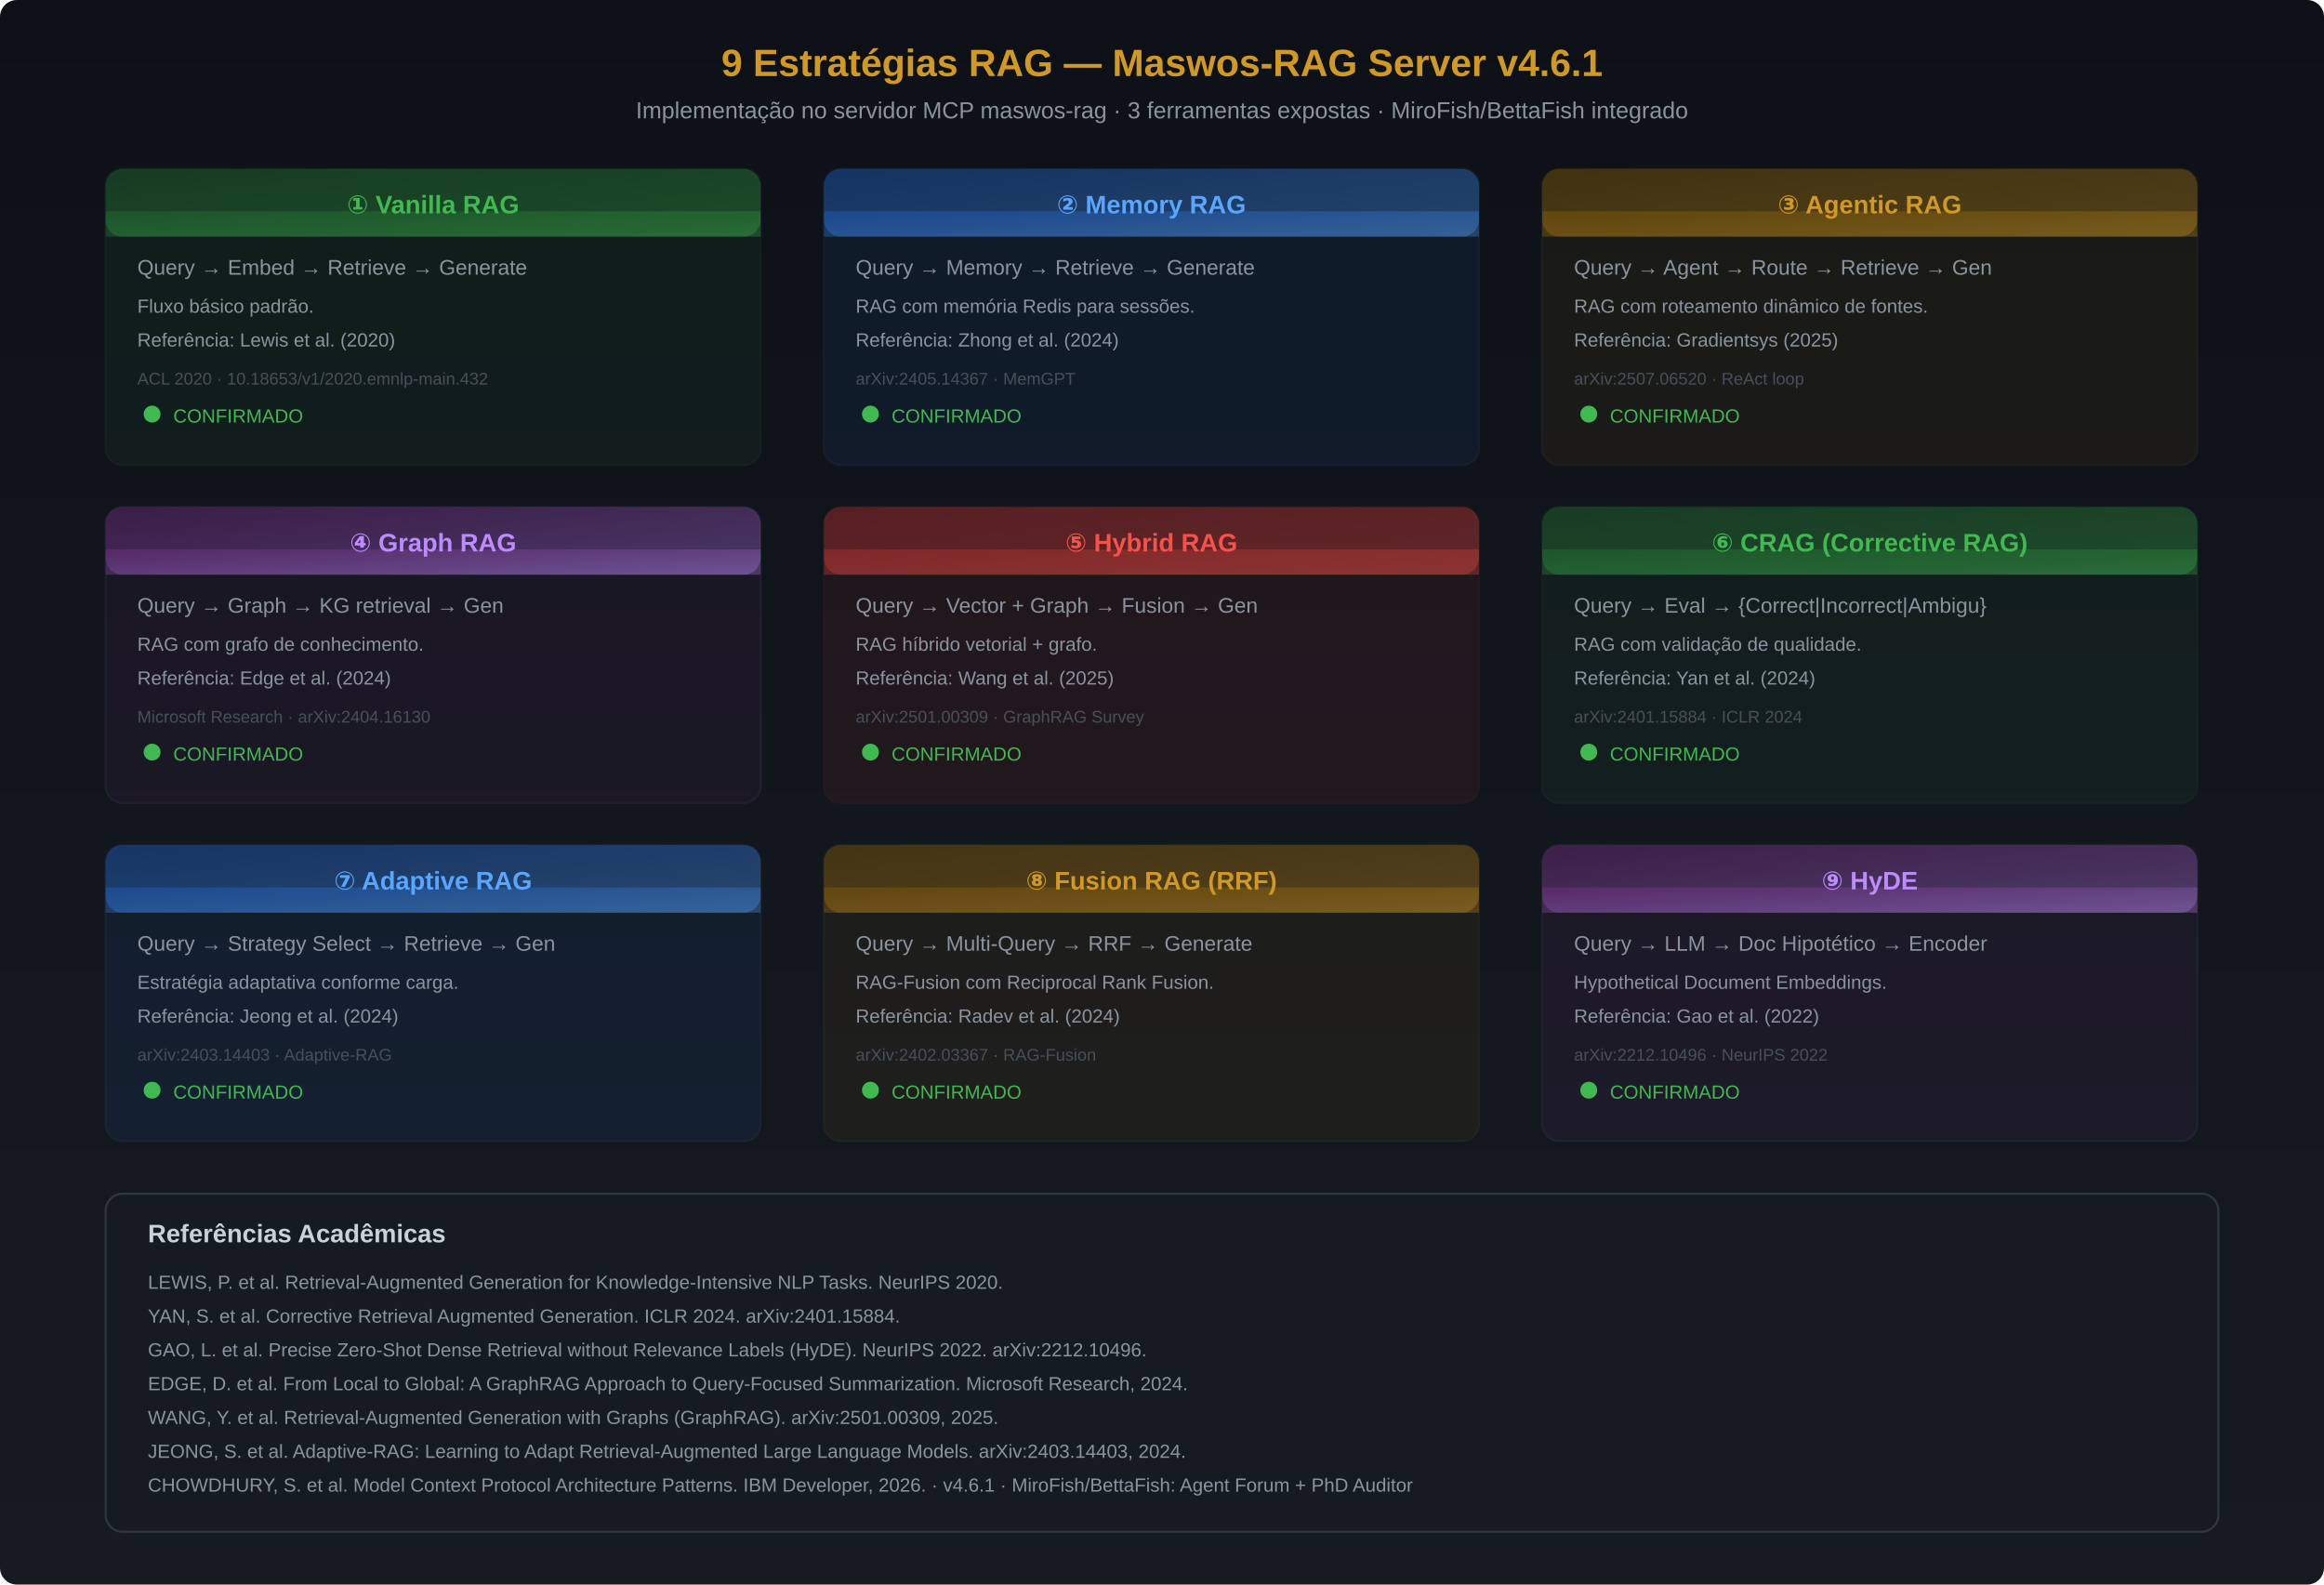
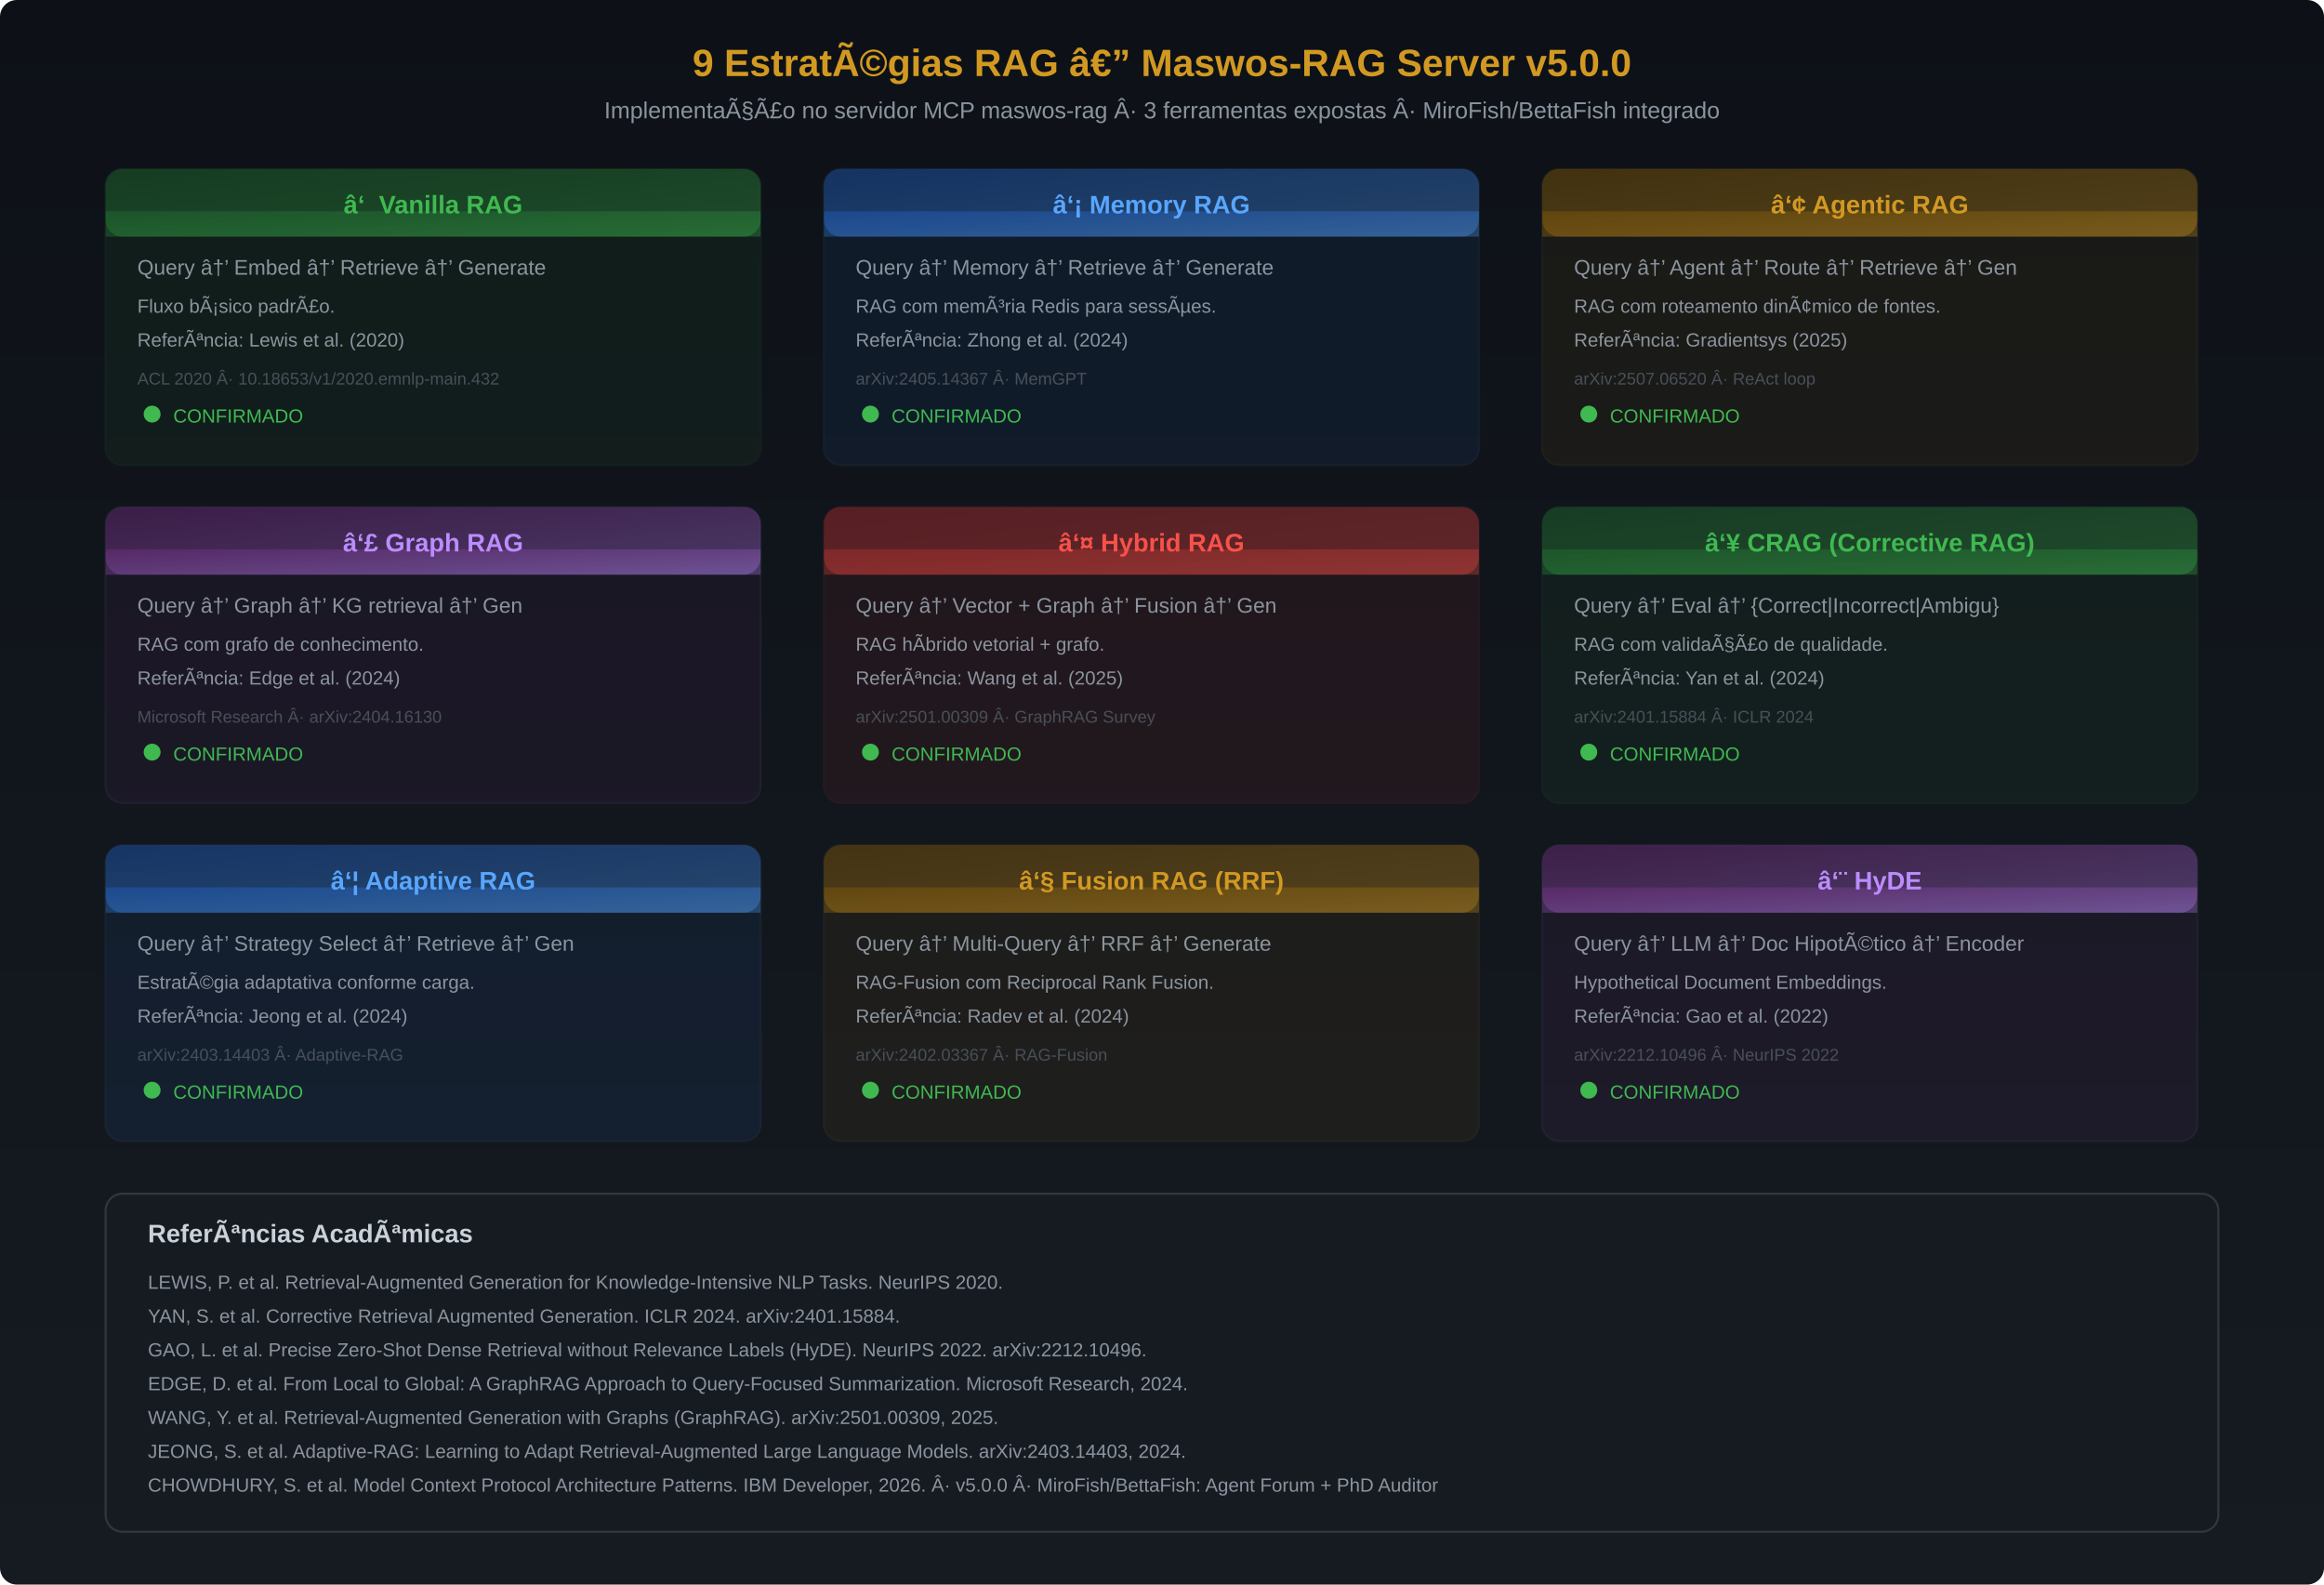
<svg xmlns="http://www.w3.org/2000/svg" viewBox="0 0 1100 750" font-family="Segoe UI, Arial, sans-serif">
  <defs>
    <linearGradient id="bg" x1="0" y1="0" x2="0" y2="1">
      <stop offset="0%" stop-color="#0d1117" />
      <stop offset="100%" stop-color="#161b22" />
    </linearGradient>
    <linearGradient id="s1" x1="0" y1="0" x2="1" y2="1">
      <stop offset="0%" stop-color="#238636" />
      <stop offset="100%" stop-color="#3fb950" />
    </linearGradient>
    <linearGradient id="s2" x1="0" y1="0" x2="1" y2="1">
      <stop offset="0%" stop-color="#1f6feb" />
      <stop offset="100%" stop-color="#58a6ff" />
    </linearGradient>
    <linearGradient id="s3" x1="0" y1="0" x2="1" y2="1">
      <stop offset="0%" stop-color="#9e6a03" />
      <stop offset="100%" stop-color="#d29922" />
    </linearGradient>
    <linearGradient id="s4" x1="0" y1="0" x2="1" y2="1">
      <stop offset="0%" stop-color="#8b2f97" />
      <stop offset="100%" stop-color="#bc8cff" />
    </linearGradient>
    <linearGradient id="s5" x1="0" y1="0" x2="1" y2="1">
      <stop offset="0%" stop-color="#da3633" />
      <stop offset="100%" stop-color="#f85149" />
    </linearGradient>
    <filter id="shadow">
      <feDropShadow dx="0" dy="2" stdDeviation="3" flood-opacity="0.3" />
    </filter>
    <marker id="arrow" viewBox="0 0 10 10" refX="9" refY="5" markerWidth="6" markerHeight="6" orient="auto">
      <path d="M0,0 L10,5 L0,10 Z" fill="#30363d" />
    </marker>
  </defs>
  <rect width="1100" height="750" fill="url(#bg)" rx="8" />
-   <text x="550" y="36" text-anchor="middle" fill="#d29922" font-size="18" font-weight="bold">9 Estratégias RAG — Maswos-RAG Server v4.6.1</text>
-   <text x="550" y="56" text-anchor="middle" fill="#8b949e" font-size="11">Implementação no servidor MCP maswos-rag · 3 ferramentas expostas · MiroFish/BettaFish integrado</text>
+   <text x="550" y="36" text-anchor="middle" fill="#d29922" font-size="18" font-weight="bold">9 EstratÃ©gias RAG â€” Maswos-RAG Server v5.0.0</text>
+   <text x="550" y="56" text-anchor="middle" fill="#8b949e" font-size="11">ImplementaÃ§Ã£o no servidor MCP maswos-rag Â· 3 ferramentas expostas Â· MiroFish/BettaFish integrado</text>
  <rect x="50" y="80" width="310" height="140" rx="8" fill="#238636" opacity="0.08" stroke="#3fb950" stroke-width="1" filter="url(#shadow)" />
  <rect x="50" y="80" width="310" height="32" rx="8" fill="url(#s1)" opacity="0.3" />
  <rect x="50" y="100" width="310" height="12" fill="url(#s1)" opacity="0.3" />
-   <text x="205" y="101" text-anchor="middle" fill="#3fb950" font-size="12" font-weight="bold">① Vanilla RAG</text>
-   <text x="65" y="130" fill="#8b949e" font-size="10">Query → Embed → Retrieve → Generate</text>
-   <text x="65" y="148" fill="#8b949e" font-size="9">Fluxo básico padrão.</text>
-   <text x="65" y="164" fill="#8b949e" font-size="9">Referência: Lewis et al. (2020)</text>
-   <text x="65" y="182" fill="#484f58" font-size="8">ACL 2020 · 10.18653/v1/2020.emnlp-main.432</text>
+   <text x="205" y="101" text-anchor="middle" fill="#3fb950" font-size="12" font-weight="bold">â‘  Vanilla RAG</text>
+   <text x="65" y="130" fill="#8b949e" font-size="10">Query â†’ Embed â†’ Retrieve â†’ Generate</text>
+   <text x="65" y="148" fill="#8b949e" font-size="9">Fluxo bÃ¡sico padrÃ£o.</text>
+   <text x="65" y="164" fill="#8b949e" font-size="9">ReferÃªncia: Lewis et al. (2020)</text>
+   <text x="65" y="182" fill="#484f58" font-size="8">ACL 2020 Â· 10.18653/v1/2020.emnlp-main.432</text>
  <circle cx="72" cy="196" r="4" fill="#3fb950" />
  <text x="82" y="200" fill="#3fb950" font-size="9">CONFIRMADO</text>
  <rect x="390" y="80" width="310" height="140" rx="8" fill="#1f6feb" opacity="0.08" stroke="#58a6ff" stroke-width="1" filter="url(#shadow)" />
  <rect x="390" y="80" width="310" height="32" rx="8" fill="url(#s2)" opacity="0.3" />
  <rect x="390" y="100" width="310" height="12" fill="url(#s2)" opacity="0.3" />
-   <text x="545" y="101" text-anchor="middle" fill="#58a6ff" font-size="12" font-weight="bold">② Memory RAG</text>
-   <text x="405" y="130" fill="#8b949e" font-size="10">Query → Memory → Retrieve → Generate</text>
-   <text x="405" y="148" fill="#8b949e" font-size="9">RAG com memória Redis para sessões.</text>
-   <text x="405" y="164" fill="#8b949e" font-size="9">Referência: Zhong et al. (2024)</text>
-   <text x="405" y="182" fill="#484f58" font-size="8">arXiv:2405.14367 · MemGPT</text>
+   <text x="545" y="101" text-anchor="middle" fill="#58a6ff" font-size="12" font-weight="bold">â‘¡ Memory RAG</text>
+   <text x="405" y="130" fill="#8b949e" font-size="10">Query â†’ Memory â†’ Retrieve â†’ Generate</text>
+   <text x="405" y="148" fill="#8b949e" font-size="9">RAG com memÃ³ria Redis para sessÃµes.</text>
+   <text x="405" y="164" fill="#8b949e" font-size="9">ReferÃªncia: Zhong et al. (2024)</text>
+   <text x="405" y="182" fill="#484f58" font-size="8">arXiv:2405.14367 Â· MemGPT</text>
  <circle cx="412" cy="196" r="4" fill="#3fb950" />
  <text x="422" y="200" fill="#3fb950" font-size="9">CONFIRMADO</text>
  <rect x="730" y="80" width="310" height="140" rx="8" fill="#9e6a03" opacity="0.08" stroke="#d29922" stroke-width="1" filter="url(#shadow)" />
  <rect x="730" y="80" width="310" height="32" rx="8" fill="url(#s3)" opacity="0.3" />
  <rect x="730" y="100" width="310" height="12" fill="url(#s3)" opacity="0.3" />
-   <text x="885" y="101" text-anchor="middle" fill="#d29922" font-size="12" font-weight="bold">③ Agentic RAG</text>
-   <text x="745" y="130" fill="#8b949e" font-size="10">Query → Agent → Route → Retrieve → Gen</text>
-   <text x="745" y="148" fill="#8b949e" font-size="9">RAG com roteamento dinâmico de fontes.</text>
-   <text x="745" y="164" fill="#8b949e" font-size="9">Referência: Gradientsys (2025)</text>
-   <text x="745" y="182" fill="#484f58" font-size="8">arXiv:2507.06520 · ReAct loop</text>
+   <text x="885" y="101" text-anchor="middle" fill="#d29922" font-size="12" font-weight="bold">â‘¢ Agentic RAG</text>
+   <text x="745" y="130" fill="#8b949e" font-size="10">Query â†’ Agent â†’ Route â†’ Retrieve â†’ Gen</text>
+   <text x="745" y="148" fill="#8b949e" font-size="9">RAG com roteamento dinÃ¢mico de fontes.</text>
+   <text x="745" y="164" fill="#8b949e" font-size="9">ReferÃªncia: Gradientsys (2025)</text>
+   <text x="745" y="182" fill="#484f58" font-size="8">arXiv:2507.06520 Â· ReAct loop</text>
  <circle cx="752" cy="196" r="4" fill="#3fb950" />
  <text x="762" y="200" fill="#3fb950" font-size="9">CONFIRMADO</text>
  <rect x="50" y="240" width="310" height="140" rx="8" fill="#8b2f97" opacity="0.08" stroke="#bc8cff" stroke-width="1" filter="url(#shadow)" />
  <rect x="50" y="240" width="310" height="32" rx="8" fill="url(#s4)" opacity="0.3" />
  <rect x="50" y="260" width="310" height="12" fill="url(#s4)" opacity="0.3" />
-   <text x="205" y="261" text-anchor="middle" fill="#bc8cff" font-size="12" font-weight="bold">④ Graph RAG</text>
-   <text x="65" y="290" fill="#8b949e" font-size="10">Query → Graph → KG retrieval → Gen</text>
+   <text x="205" y="261" text-anchor="middle" fill="#bc8cff" font-size="12" font-weight="bold">â‘£ Graph RAG</text>
+   <text x="65" y="290" fill="#8b949e" font-size="10">Query â†’ Graph â†’ KG retrieval â†’ Gen</text>
  <text x="65" y="308" fill="#8b949e" font-size="9">RAG com grafo de conhecimento.</text>
-   <text x="65" y="324" fill="#8b949e" font-size="9">Referência: Edge et al. (2024)</text>
-   <text x="65" y="342" fill="#484f58" font-size="8">Microsoft Research · arXiv:2404.16130</text>
+   <text x="65" y="324" fill="#8b949e" font-size="9">ReferÃªncia: Edge et al. (2024)</text>
+   <text x="65" y="342" fill="#484f58" font-size="8">Microsoft Research Â· arXiv:2404.16130</text>
  <circle cx="72" cy="356" r="4" fill="#3fb950" />
  <text x="82" y="360" fill="#3fb950" font-size="9">CONFIRMADO</text>
  <rect x="390" y="240" width="310" height="140" rx="8" fill="#da3633" opacity="0.08" stroke="#f85149" stroke-width="1" filter="url(#shadow)" />
  <rect x="390" y="240" width="310" height="32" rx="8" fill="url(#s5)" opacity="0.3" />
  <rect x="390" y="260" width="310" height="12" fill="url(#s5)" opacity="0.3" />
-   <text x="545" y="261" text-anchor="middle" fill="#f85149" font-size="12" font-weight="bold">⑤ Hybrid RAG</text>
-   <text x="405" y="290" fill="#8b949e" font-size="10">Query → Vector + Graph → Fusion → Gen</text>
-   <text x="405" y="308" fill="#8b949e" font-size="9">RAG híbrido vetorial + grafo.</text>
-   <text x="405" y="324" fill="#8b949e" font-size="9">Referência: Wang et al. (2025)</text>
-   <text x="405" y="342" fill="#484f58" font-size="8">arXiv:2501.00309 · GraphRAG Survey</text>
+   <text x="545" y="261" text-anchor="middle" fill="#f85149" font-size="12" font-weight="bold">â‘¤ Hybrid RAG</text>
+   <text x="405" y="290" fill="#8b949e" font-size="10">Query â†’ Vector + Graph â†’ Fusion â†’ Gen</text>
+   <text x="405" y="308" fill="#8b949e" font-size="9">RAG hÃ­brido vetorial + grafo.</text>
+   <text x="405" y="324" fill="#8b949e" font-size="9">ReferÃªncia: Wang et al. (2025)</text>
+   <text x="405" y="342" fill="#484f58" font-size="8">arXiv:2501.00309 Â· GraphRAG Survey</text>
  <circle cx="412" cy="356" r="4" fill="#3fb950" />
  <text x="422" y="360" fill="#3fb950" font-size="9">CONFIRMADO</text>
  <rect x="730" y="240" width="310" height="140" rx="8" fill="#238636" opacity="0.08" stroke="#3fb950" stroke-width="1" filter="url(#shadow)" />
  <rect x="730" y="240" width="310" height="32" rx="8" fill="url(#s1)" opacity="0.3" />
  <rect x="730" y="260" width="310" height="12" fill="url(#s1)" opacity="0.3" />
-   <text x="885" y="261" text-anchor="middle" fill="#3fb950" font-size="12" font-weight="bold">⑥ CRAG (Corrective RAG)</text>
-   <text x="745" y="290" fill="#8b949e" font-size="10">Query → Eval → {Correct|Incorrect|Ambigu}</text>
-   <text x="745" y="308" fill="#8b949e" font-size="9">RAG com validação de qualidade.</text>
-   <text x="745" y="324" fill="#8b949e" font-size="9">Referência: Yan et al. (2024)</text>
-   <text x="745" y="342" fill="#484f58" font-size="8">arXiv:2401.15884 · ICLR 2024</text>
+   <text x="885" y="261" text-anchor="middle" fill="#3fb950" font-size="12" font-weight="bold">â‘¥ CRAG (Corrective RAG)</text>
+   <text x="745" y="290" fill="#8b949e" font-size="10">Query â†’ Eval â†’ {Correct|Incorrect|Ambigu}</text>
+   <text x="745" y="308" fill="#8b949e" font-size="9">RAG com validaÃ§Ã£o de qualidade.</text>
+   <text x="745" y="324" fill="#8b949e" font-size="9">ReferÃªncia: Yan et al. (2024)</text>
+   <text x="745" y="342" fill="#484f58" font-size="8">arXiv:2401.15884 Â· ICLR 2024</text>
  <circle cx="752" cy="356" r="4" fill="#3fb950" />
  <text x="762" y="360" fill="#3fb950" font-size="9">CONFIRMADO</text>
  <rect x="50" y="400" width="310" height="140" rx="8" fill="#1f6feb" opacity="0.08" stroke="#58a6ff" stroke-width="1" filter="url(#shadow)" />
  <rect x="50" y="400" width="310" height="32" rx="8" fill="url(#s2)" opacity="0.3" />
  <rect x="50" y="420" width="310" height="12" fill="url(#s2)" opacity="0.3" />
-   <text x="205" y="421" text-anchor="middle" fill="#58a6ff" font-size="12" font-weight="bold">⑦ Adaptive RAG</text>
-   <text x="65" y="450" fill="#8b949e" font-size="10">Query → Strategy Select → Retrieve → Gen</text>
-   <text x="65" y="468" fill="#8b949e" font-size="9">Estratégia adaptativa conforme carga.</text>
-   <text x="65" y="484" fill="#8b949e" font-size="9">Referência: Jeong et al. (2024)</text>
-   <text x="65" y="502" fill="#484f58" font-size="8">arXiv:2403.14403 · Adaptive-RAG</text>
+   <text x="205" y="421" text-anchor="middle" fill="#58a6ff" font-size="12" font-weight="bold">â‘¦ Adaptive RAG</text>
+   <text x="65" y="450" fill="#8b949e" font-size="10">Query â†’ Strategy Select â†’ Retrieve â†’ Gen</text>
+   <text x="65" y="468" fill="#8b949e" font-size="9">EstratÃ©gia adaptativa conforme carga.</text>
+   <text x="65" y="484" fill="#8b949e" font-size="9">ReferÃªncia: Jeong et al. (2024)</text>
+   <text x="65" y="502" fill="#484f58" font-size="8">arXiv:2403.14403 Â· Adaptive-RAG</text>
  <circle cx="72" cy="516" r="4" fill="#3fb950" />
  <text x="82" y="520" fill="#3fb950" font-size="9">CONFIRMADO</text>
  <rect x="390" y="400" width="310" height="140" rx="8" fill="#9e6a03" opacity="0.08" stroke="#d29922" stroke-width="1" filter="url(#shadow)" />
  <rect x="390" y="400" width="310" height="32" rx="8" fill="url(#s3)" opacity="0.3" />
  <rect x="390" y="420" width="310" height="12" fill="url(#s3)" opacity="0.3" />
-   <text x="545" y="421" text-anchor="middle" fill="#d29922" font-size="12" font-weight="bold">⑧ Fusion RAG (RRF)</text>
-   <text x="405" y="450" fill="#8b949e" font-size="10">Query → Multi-Query → RRF → Generate</text>
+   <text x="545" y="421" text-anchor="middle" fill="#d29922" font-size="12" font-weight="bold">â‘§ Fusion RAG (RRF)</text>
+   <text x="405" y="450" fill="#8b949e" font-size="10">Query â†’ Multi-Query â†’ RRF â†’ Generate</text>
  <text x="405" y="468" fill="#8b949e" font-size="9">RAG-Fusion com Reciprocal Rank Fusion.</text>
-   <text x="405" y="484" fill="#8b949e" font-size="9">Referência: Radev et al. (2024)</text>
-   <text x="405" y="502" fill="#484f58" font-size="8">arXiv:2402.03367 · RAG-Fusion</text>
+   <text x="405" y="484" fill="#8b949e" font-size="9">ReferÃªncia: Radev et al. (2024)</text>
+   <text x="405" y="502" fill="#484f58" font-size="8">arXiv:2402.03367 Â· RAG-Fusion</text>
  <circle cx="412" cy="516" r="4" fill="#3fb950" />
  <text x="422" y="520" fill="#3fb950" font-size="9">CONFIRMADO</text>
  <rect x="730" y="400" width="310" height="140" rx="8" fill="#8b2f97" opacity="0.08" stroke="#bc8cff" stroke-width="1" filter="url(#shadow)" />
  <rect x="730" y="400" width="310" height="32" rx="8" fill="url(#s4)" opacity="0.3" />
  <rect x="730" y="420" width="310" height="12" fill="url(#s4)" opacity="0.3" />
-   <text x="885" y="421" text-anchor="middle" fill="#bc8cff" font-size="12" font-weight="bold">⑨ HyDE</text>
-   <text x="745" y="450" fill="#8b949e" font-size="10">Query → LLM → Doc Hipotético → Encoder</text>
+   <text x="885" y="421" text-anchor="middle" fill="#bc8cff" font-size="12" font-weight="bold">â‘¨ HyDE</text>
+   <text x="745" y="450" fill="#8b949e" font-size="10">Query â†’ LLM â†’ Doc HipotÃ©tico â†’ Encoder</text>
  <text x="745" y="468" fill="#8b949e" font-size="9">Hypothetical Document Embeddings.</text>
-   <text x="745" y="484" fill="#8b949e" font-size="9">Referência: Gao et al. (2022)</text>
-   <text x="745" y="502" fill="#484f58" font-size="8">arXiv:2212.10496 · NeurIPS 2022</text>
+   <text x="745" y="484" fill="#8b949e" font-size="9">ReferÃªncia: Gao et al. (2022)</text>
+   <text x="745" y="502" fill="#484f58" font-size="8">arXiv:2212.10496 Â· NeurIPS 2022</text>
  <circle cx="752" cy="516" r="4" fill="#3fb950" />
  <text x="762" y="520" fill="#3fb950" font-size="9">CONFIRMADO</text>
  <rect x="50" y="565" width="1000" height="160" rx="8" fill="#161b22" stroke="#30363d" stroke-width="1" />
-   <text x="70" y="588" fill="#c9d1d9" font-size="12" font-weight="bold">Referências Acadêmicas</text>
+   <text x="70" y="588" fill="#c9d1d9" font-size="12" font-weight="bold">ReferÃªncias AcadÃªmicas</text>
  <text x="70" y="610" fill="#8b949e" font-size="9">LEWIS, P. et al. Retrieval-Augmented Generation for Knowledge-Intensive NLP Tasks. NeurIPS 2020.</text>
  <text x="70" y="626" fill="#8b949e" font-size="9">YAN, S. et al. Corrective Retrieval Augmented Generation. ICLR 2024. arXiv:2401.15884.</text>
  <text x="70" y="642" fill="#8b949e" font-size="9">GAO, L. et al. Precise Zero-Shot Dense Retrieval without Relevance Labels (HyDE). NeurIPS 2022. arXiv:2212.10496.</text>
  <text x="70" y="658" fill="#8b949e" font-size="9">EDGE, D. et al. From Local to Global: A GraphRAG Approach to Query-Focused Summarization. Microsoft Research, 2024.</text>
  <text x="70" y="674" fill="#8b949e" font-size="9">WANG, Y. et al. Retrieval-Augmented Generation with Graphs (GraphRAG). arXiv:2501.00309, 2025.</text>
  <text x="70" y="690" fill="#8b949e" font-size="9">JEONG, S. et al. Adaptive-RAG: Learning to Adapt Retrieval-Augmented Large Language Models. arXiv:2403.14403, 2024.</text>
-   <text x="70" y="706" fill="#8b949e" font-size="9">CHOWDHURY, S. et al. Model Context Protocol Architecture Patterns. IBM Developer, 2026. · v4.6.1 · MiroFish/BettaFish: Agent Forum + PhD Auditor</text>
+   <text x="70" y="706" fill="#8b949e" font-size="9">CHOWDHURY, S. et al. Model Context Protocol Architecture Patterns. IBM Developer, 2026. Â· v5.0.0 Â· MiroFish/BettaFish: Agent Forum + PhD Auditor</text>
</svg>
